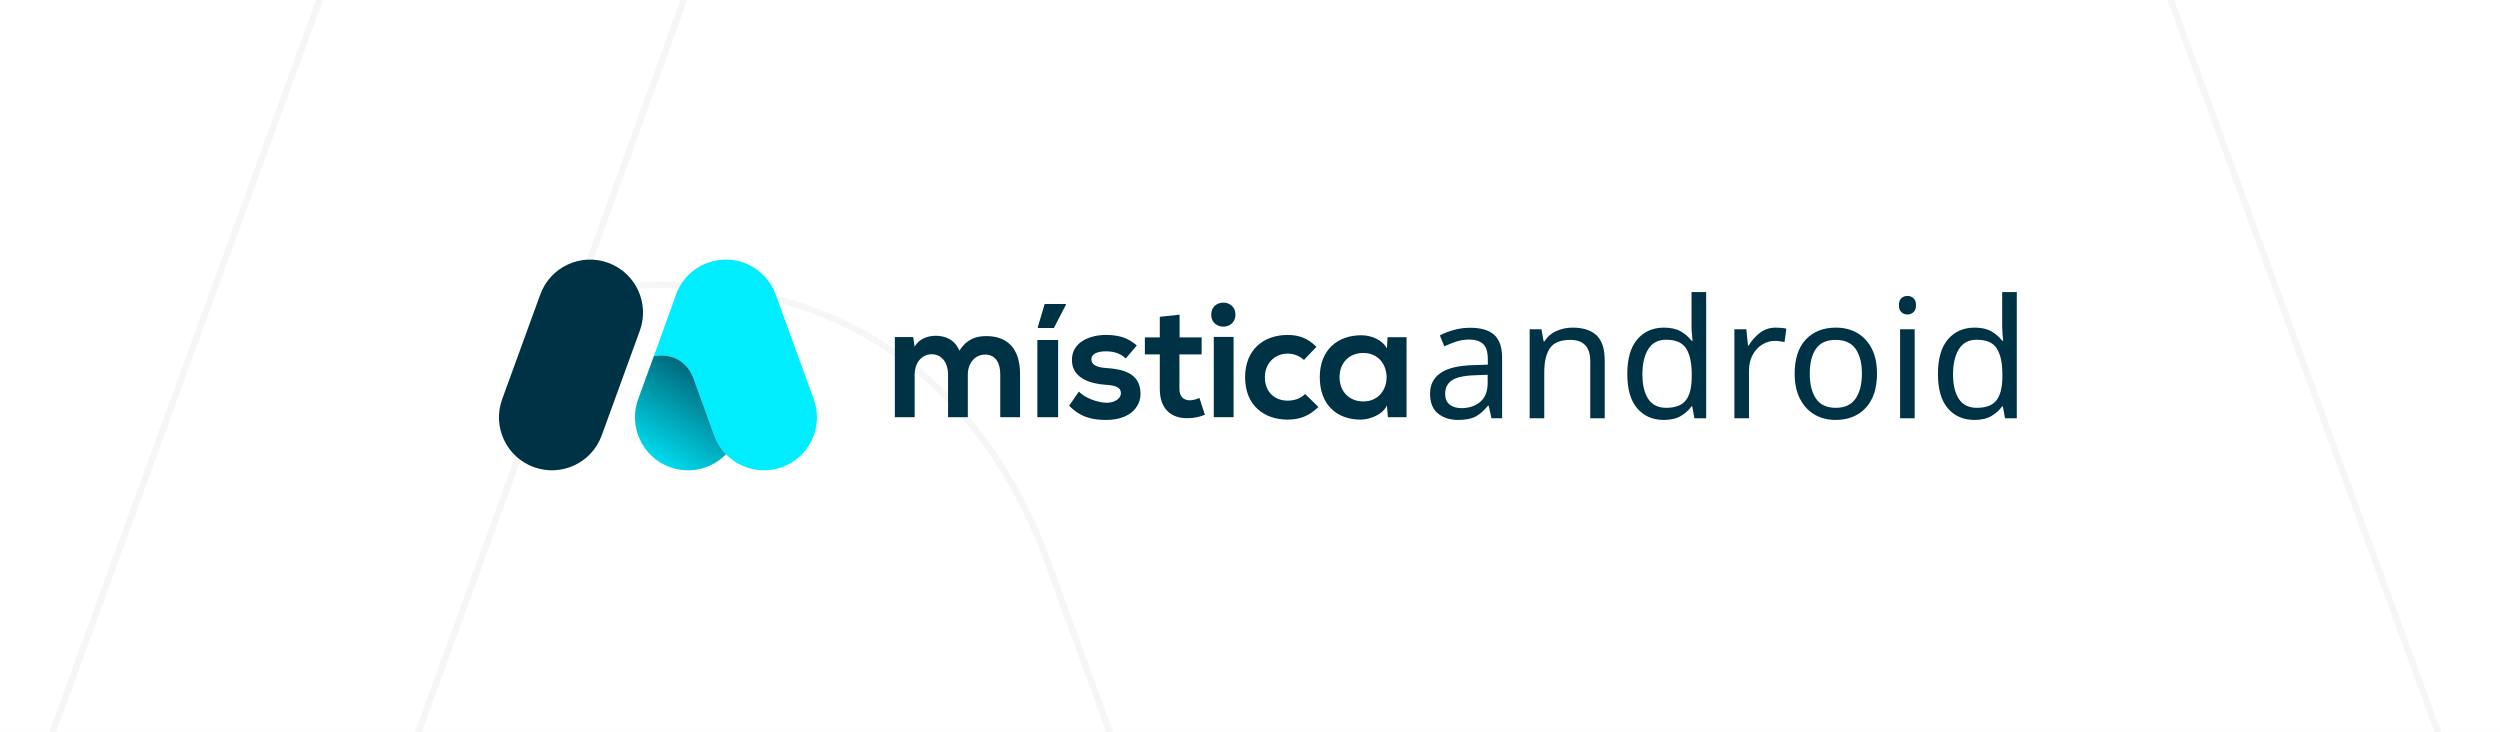
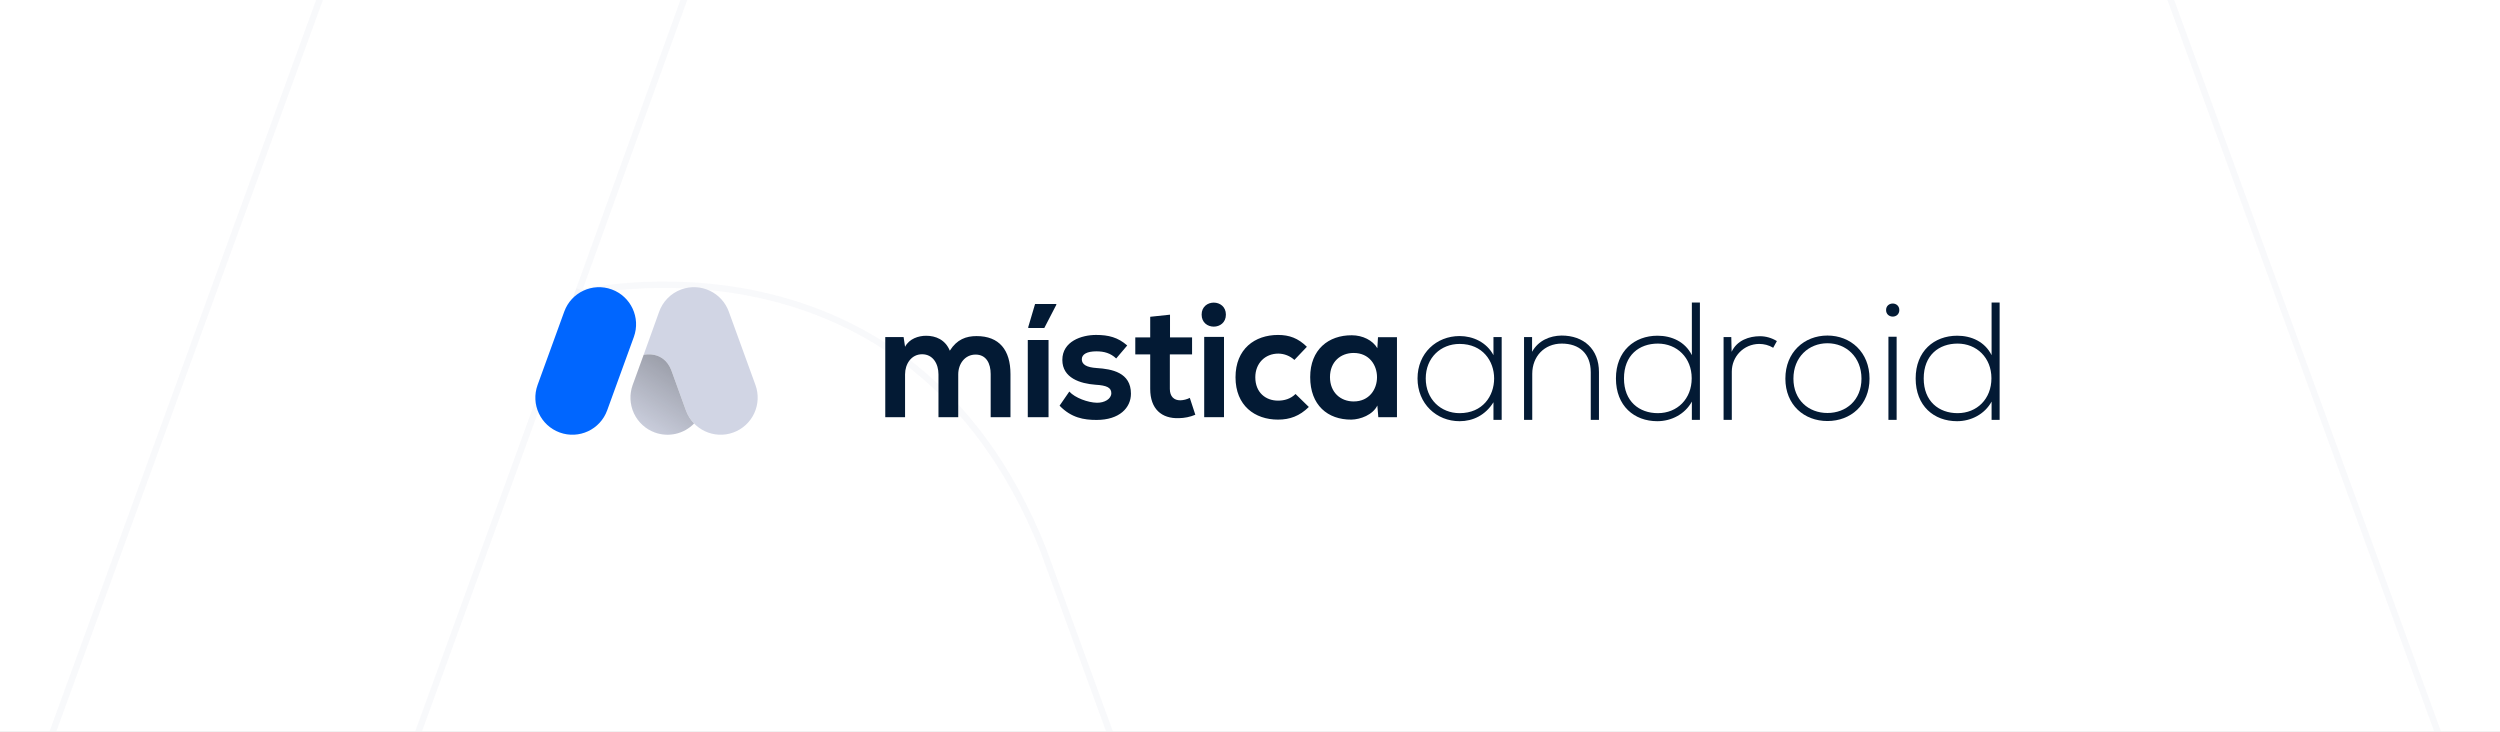
- <svg xmlns="http://www.w3.org/2000/svg" width="1566" height="458" viewBox="0 0 1566 458">
+ <svg xmlns="http://www.w3.org/2000/svg" width="1566" height="458" viewBox="0 0 1566 458" fill="none">
+   <g clip-path="url(#clip0)">
+     <path d="M1566 -173H0V631H1566V-173Z" fill="white" />
+     <g opacity="0.5">
+       <path opacity="0.3" fill-rule="evenodd" clip-rule="evenodd" d="M202.22 -5.723L-80.446 769.919C-154.594 973.397 -379.862 1078.31 -583.594 1004.25C-787.325 930.186 -892.372 705.199 -818.218 501.725L-535.557 -273.917C-461.404 -477.391 -236.136 -582.307 -32.405 -508.25V-508.245C171.327 -434.189 276.369 -209.197 202.22 -5.723ZM362 183.649C362 183.649 569.341 133.035 653.386 344.138L666.279 379.486L807.705 767.241C881.541 969.674 1105.84 1074.05 1308.7 1000.37C1511.56 926.69 1616.16 702.854 1542.32 500.422L1260.87 -271.239C1187.03 -473.676 962.731 -578.051 759.869 -504.369C643.655 -462.161 559.696 -370.671 523.053 -262.162L362 183.649Z" stroke="#D1D5E4" stroke-width="4" />
+       <path opacity="0.3" d="M362.882 181.319L247.623 498.216C173.964 700.733 278.312 924.654 480.682 998.364C629.676 1052.63 790.252 1010.34 894 903.439" stroke="#D1D5E4" stroke-width="4" />
+     </g>
+     <path d="M587.86 261.324V234.5C587.86 227.896 584.408 221.904 577.6 221.904C570.896 221.904 566.932 227.904 566.932 234.5V261.324H554.532V211.132H566.016L566.928 217.228C569.572 212.152 575.36 210.32 580.128 210.32C586.128 210.32 592.128 212.76 594.96 219.668C599.432 212.556 605.224 210.524 611.724 210.524C625.948 210.524 632.96 219.26 632.96 234.3V261.324H620.56V234.3C620.56 227.696 617.816 222.108 611.112 222.108C604.408 222.108 600.24 227.896 600.24 234.508V261.332L587.86 261.324ZM643.8 261.324V212.964H656.804V261.324H643.8ZM661.68 190.408H648.372L644.104 204.836V205.444H654.16L661.68 190.916V190.408ZM699.184 224.544C695.628 221.192 691.584 220.076 686.784 220.076C680.892 220.076 677.64 221.904 677.64 225.052C677.64 228.304 680.588 230.132 686.988 230.54C696.436 231.148 708.424 233.284 708.424 246.592C708.424 255.432 701.224 263.052 686.888 263.052C678.96 263.052 671.036 261.732 663.72 254.112L669.816 245.272C673.372 249.232 681.5 252.18 687.088 252.28C691.764 252.384 696.132 249.944 696.132 246.28C696.132 242.824 693.288 241.404 686.176 240.996C676.728 240.284 665.448 236.832 665.448 225.452C665.448 213.852 677.448 209.804 686.58 209.804C694.404 209.804 700.296 211.328 706.088 216.408L699.184 224.544ZM732.896 197.112V211.336H746.712V222.004H732.792V243.644C732.792 248.42 735.436 250.756 739.296 250.756C741.384 250.698 743.433 250.177 745.296 249.232L748.752 259.8C745.499 261.159 742.017 261.882 738.492 261.932C727.62 262.332 720.492 256.144 720.492 243.644V222.004H711.144V211.336H720.492V198.432L732.896 197.112ZM819.852 254.924C814.06 260.612 807.964 262.848 800.548 262.848C786.02 262.848 773.928 254.112 773.928 236.332C773.928 218.552 786.02 209.812 800.548 209.812C807.66 209.812 813.148 211.844 818.632 217.228L810.808 225.46C808.055 222.951 804.476 221.541 800.752 221.496C792.42 221.496 786.324 227.592 786.324 236.332C786.324 245.88 792.828 250.96 800.548 250.96C804.512 250.96 808.472 249.844 811.52 246.796L819.852 254.924ZM863.172 211.236H875.06V261.324H863.376L862.768 254.008C859.92 259.9 852.1 262.748 846.512 262.848C831.676 262.948 820.704 253.804 820.704 236.228C820.704 218.956 832.184 209.916 846.816 210.016C853.52 210.016 859.92 213.168 862.768 218.144L863.172 211.236ZM833.1 236.228C833.1 245.78 839.704 251.468 847.932 251.468C867.44 251.468 867.44 221.092 847.932 221.092C839.704 221.092 833.1 226.68 833.1 236.228Z" fill="#031A34" />
+     <g clip-path="url(#clip1)">
+       <path d="M353.448 195.182L336.748 241.14C332.366 253.196 338.573 266.527 350.61 270.915C362.647 275.304 375.957 269.087 380.338 257.031L397.039 211.073C401.42 199.016 395.214 185.686 383.177 181.297C371.139 176.909 357.83 183.126 353.448 195.182Z" fill="#0066FF" />
+       <path d="M403.174 222.275C403.174 222.275 415.479 219.261 420.465 231.834L421.237 233.946L429.626 257.04C434.01 269.092 447.316 275.305 459.35 270.919C465.131 268.812 469.839 264.491 472.438 258.908C475.038 253.324 475.317 246.934 473.212 241.145L456.512 195.184C454.41 189.393 450.097 184.675 444.522 182.069C438.947 179.463 432.567 179.182 426.785 181.288C420.15 183.699 414.975 189.01 412.732 195.713L403.174 222.275Z" fill="#D1D5E4" />
+       <path d="M429.626 257.032L421.237 233.946L420.47 231.843C415.484 219.269 403.18 222.283 403.18 222.283L396.32 241.142C394.215 246.932 394.493 253.322 397.092 258.906C399.692 264.491 404.401 268.812 410.182 270.919C418.772 274.053 428.399 271.841 434.766 265.269C432.49 262.918 430.739 260.111 429.626 257.032Z" fill="#D1D5E4" />
+       <path d="M429.626 257.032L421.237 233.946L420.47 231.843C415.484 219.269 403.18 222.283 403.18 222.283L396.32 241.142C394.215 246.932 394.493 253.322 397.092 258.906C399.692 264.491 404.401 268.812 410.182 270.919C418.772 274.053 428.399 271.841 434.766 265.269C432.49 262.918 430.739 260.111 429.626 257.032Z" fill="url(#paint0_linear)" fill-opacity="0.4" />
+     </g>
+     <path d="M754.312 211.032V261.324H766.712V211.032H754.312Z" fill="#031A34" />
+     <path d="M767.9 197.084C767.9 207.116 752.7 207.116 752.7 197.084C752.7 187.052 767.9 187.048 767.9 197.084Z" fill="#031A34" />
+     <path d="M940.65 211.13H935.505V222.47C931.2 214.385 922.695 210.5 914.295 210.5C899.805 210.5 887.94 221.21 887.94 237.065C887.94 252.92 899.805 263.84 914.295 263.84C922.695 263.84 930.465 260.06 935.505 251.975V263H940.65V211.13ZM914.295 215.435C928.785 215.435 935.925 226.25 935.925 237.065C935.925 247.985 928.785 258.8 914.295 258.8C902.535 258.8 893.085 250.085 893.085 237.065C893.085 224.045 902.535 215.435 914.295 215.435Z" fill="#031A34" />
+     <path d="M959.697 211.13H954.657V263H959.802V234.125C959.802 223.31 967.362 215.225 978.282 215.225C989.307 215.225 996.447 221.525 996.447 233.18V263H1001.59V233.075C1001.59 218.69 992.037 210.185 978.177 210.185C970.932 210.29 963.687 213.23 959.697 220.37V211.13Z" fill="#031A34" />
+     <path d="M1064.82 189.5H1059.78V222.47C1055.58 214.07 1047.18 210.29 1038.26 210.29C1023.77 210.29 1012.22 219.95 1012.22 237.065C1012.22 254.285 1023.66 263.84 1038.15 263.84C1046.97 263.84 1055.48 259.43 1059.78 251.555V263H1064.82V189.5ZM1038.47 215.225C1050.44 215.225 1059.68 224.045 1059.68 236.96C1059.68 249.875 1050.65 258.8 1038.47 258.8C1026.81 258.8 1017.26 251.45 1017.26 237.065C1017.26 222.47 1026.81 215.225 1038.47 215.225Z" fill="#031A34" />
+     <path d="M1084.48 211.13H1079.65V263H1084.8V232.76C1084.8 223.31 1092.25 215.54 1101.91 215.435C1104.96 215.435 1108 216.17 1110.73 217.85L1113.04 213.65C1109.79 211.655 1106.11 210.605 1102.44 210.605C1095.72 210.605 1088.05 213.125 1084.69 220.37L1084.48 211.13Z" fill="#031A34" />
+     <path d="M1144.71 263.735C1159.31 263.735 1171.07 253.655 1171.07 237.17C1171.07 220.685 1159.31 210.185 1144.71 210.185C1130.12 210.185 1118.36 220.685 1118.36 237.17C1118.36 253.655 1130.12 263.735 1144.71 263.735ZM1144.71 258.695C1132.95 258.695 1123.4 250.61 1123.4 237.17C1123.4 223.73 1132.95 215.015 1144.71 215.015C1156.47 215.015 1166.03 223.73 1166.03 237.17C1166.03 250.61 1156.47 258.695 1144.71 258.695Z" fill="#031A34" />
+     <path d="M1181.44 194.225C1181.44 196.955 1183.54 198.32 1185.64 198.32C1187.63 198.32 1189.73 196.955 1189.73 194.225C1189.73 191.495 1187.63 190.13 1185.64 190.13C1183.54 190.13 1181.44 191.495 1181.44 194.225ZM1182.91 210.92H1188.05V263H1182.91V210.92Z" fill="#031A34" />
+     <path d="M1252.57 189.5H1247.53V222.47C1243.33 214.07 1234.93 210.29 1226.01 210.29C1211.52 210.29 1199.97 219.95 1199.97 237.065C1199.97 254.285 1211.41 263.84 1225.9 263.84C1234.72 263.84 1243.23 259.43 1247.53 251.555V263H1252.57V189.5ZM1226.22 215.225C1238.19 215.225 1247.43 224.045 1247.43 236.96C1247.43 249.875 1238.4 258.8 1226.22 258.8C1214.56 258.8 1205.01 251.45 1205.01 237.065C1205.01 222.47 1214.56 215.225 1226.22 215.225Z" fill="#031A34" />
+   </g>
  <defs>
-     <linearGradient id="misticaandroid-a" x1="24.591%" x2="89.844%" y1="107.73%" y2="-24.007%">
-       <stop offset="0%" stop-color="#003245" stop-opacity="0" />
-       <stop offset="100%" stop-color="#003245" />
+     <linearGradient id="paint0_linear" x1="439.978" y1="206.118" x2="397.614" y2="272.397" gradientUnits="userSpaceOnUse">
+       <stop />
+       <stop offset="1" stop-opacity="0" />
    </linearGradient>
+     <clipPath id="clip0">
+       <rect width="1566" height="458" fill="white" />
+     </clipPath>
+     <clipPath id="clip1">
+       <rect width="140.849" height="93.389" fill="white" transform="translate(334.889 179.426)" />
+     </clipPath>
  </defs>
-   <g fill="none" fill-rule="evenodd">
-     <rect width="1566" height="458" fill="#FFF" />
-     <rect width="1566" height="804" y="-173" fill="#FFF" fill-opacity=".908" />
-     <g stroke="#EAEAEA" stroke-width="4" opacity=".43" transform="translate(-842 -532)">
-       <path d="M1044.22 526.277L761.554 1301.919C687.406 1505.397 462.138 1610.309 258.406 1536.247 54.675 1462.186-50.372 1237.199 23.782 1033.725L306.443 258.083C380.596 54.609 605.864-50.307 809.595 23.75L809.595 23.755C1013.327 97.811 1118.369 322.803 1044.22 526.277zM1204 715.649C1204 715.649 1411.341 665.035 1495.386 876.138L1508.279 911.486 1649.705 1299.241C1723.542 1501.674 1947.843 1606.048 2150.7 1532.372 2353.558 1458.69 2458.156 1234.854 2384.32 1032.422L2102.868 260.761C2029.032 58.324 1804.731-46.051 1601.869 27.631 1485.655 69.839 1401.696 161.329 1365.053 269.838L1204 715.649z" />
-       <path d="M1204.882,713.319 L1089.623,1030.216 C1015.964,1232.733 1120.312,1456.654 1322.682,1530.364 C1471.676,1584.628 1632.252,1542.337 1736,1435.439" />
-     </g>
-     <g transform="translate(303 153)">
-       <g fill-rule="nonzero">
-         <rect width="136.196" height="66.352" x="-13.429" y="42.428" fill="#003245" rx="33.176" transform="rotate(-70 54.67 75.604)" />
-         <path fill="#00EDFF" d="M106.564,70.132 C106.564,70.132 124.164,65.828 131.296,83.784 L132.4,86.8 L144.4,119.78 C150.67,136.991 169.703,145.863 186.916,139.6 L186.916,139.6 C195.184,136.591 201.919,130.421 205.637,122.447 C209.356,114.473 209.754,105.348 206.744,97.08 L182.856,31.444 C179.85,23.173 173.681,16.436 165.706,12.715 C157.732,8.993 148.606,8.592 140.336,11.6 L140.336,11.6 C130.845,15.042 123.444,22.628 120.236,32.2 L106.564,70.132 Z" />
-         <path fill="#00EDFF" d="M144.4,119.768 L132.4,86.8 L131.304,83.796 C124.172,65.84 106.572,70.144 106.572,70.144 L96.76,97.076 C93.749,105.344 94.146,114.47 97.865,122.445 C101.584,130.421 108.319,136.591 116.588,139.6 L116.588,139.6 C128.875,144.076 142.645,140.917 151.752,131.532 C148.497,128.175 145.991,124.165 144.4,119.768 Z" />
-         <path fill="url(#misticaandroid-a)" d="M144.4,119.768 L132.4,86.8 L131.304,83.796 C124.172,65.84 106.572,70.144 106.572,70.144 L96.76,97.076 C93.749,105.344 94.146,114.47 97.865,122.445 C101.584,130.421 108.319,136.591 116.588,139.6 L116.588,139.6 C128.875,144.076 142.645,140.917 151.752,131.532 C148.497,128.175 145.991,124.165 144.4,119.768 Z" />
-         <path fill="#003245" d="M290.86 108.324L290.86 81.5C290.86 74.896 287.408 68.904 280.6 68.904 273.896 68.904 269.932 74.904 269.932 81.5L269.932 108.324 257.532 108.324 257.532 58.132 269.016 58.132 269.928 64.228C272.572 59.152 278.36 57.32 283.128 57.32 289.128 57.32 295.128 59.76 297.96 66.668 302.432 59.556 308.224 57.524 314.724 57.524 328.948 57.524 335.96 66.26 335.96 81.3L335.96 108.324 323.56 108.324 323.56 81.3C323.56 74.696 320.816 69.108 314.112 69.108 307.408 69.108 303.24 74.896 303.24 81.508L303.24 108.332 290.86 108.324zM346.8 108.324L346.8 59.964 359.804 59.964 359.804 108.324 346.8 108.324zM364.68 37.408L351.372 37.408 347.104 51.836 347.104 52.444 357.16 52.444 364.68 37.916 364.68 37.408zM402.184 71.544C398.628 68.192 394.584 67.076 389.784 67.076 383.892 67.076 380.64 68.904 380.64 72.052 380.64 75.304 383.588 77.132 389.988 77.54 399.436 78.148 411.424 80.284 411.424 93.592 411.424 102.432 404.224 110.052 389.888 110.052 381.96 110.052 374.036 108.732 366.72 101.112L372.816 92.272C376.372 96.232 384.5 99.18 390.088 99.28 394.764 99.384 399.132 96.944 399.132 93.28 399.132 89.824 396.288 88.404 389.176 87.996 379.728 87.284 368.448 83.832 368.448 72.452 368.448 60.852 380.448 56.804 389.58 56.804 397.404 56.804 403.296 58.328 409.088 63.408L402.184 71.544zM435.896 44.112L435.896 58.336 449.712 58.336 449.712 69.004 435.792 69.004 435.792 90.644C435.792 95.42 438.436 97.756 442.296 97.756 444.384 97.698 446.433 97.177 448.296 96.232L451.752 106.8C448.499 108.159 445.017 108.882 441.492 108.932 430.62 109.332 423.492 103.144 423.492 90.644L423.492 69.004 414.144 69.004 414.144 58.336 423.492 58.336 423.492 45.432 435.896 44.112zM522.852 101.924C517.06 107.612 510.964 109.848 503.548 109.848 489.02 109.848 476.928 101.112 476.928 83.332 476.928 65.552 489.02 56.812 503.548 56.812 510.66 56.812 516.148 58.844 521.632 64.228L513.808 72.46C511.055 69.951 507.476 68.541 503.752 68.496 495.42 68.496 489.324 74.592 489.324 83.332 489.324 92.88 495.828 97.96 503.548 97.96 507.512 97.96 511.472 96.844 514.52 93.796L522.852 101.924zM566.172 58.236L578.06 58.236 578.06 108.324 566.376 108.324 565.768 101.008C562.92 106.9 555.1 109.748 549.512 109.848 534.676 109.948 523.704 100.804 523.704 83.228 523.704 65.956 535.184 56.916 549.816 57.016 556.52 57.016 562.92 60.168 565.768 65.144L566.172 58.236zM536.1 83.228C536.1 92.78 542.704 98.468 550.932 98.468 570.44 98.468 570.44 68.092 550.932 68.092 542.704 68.092 536.1 73.68 536.1 83.228z" />
-         <polygon fill="#003245" points="457.312 58.032 457.312 108.324 469.712 108.324 469.712 58.032" />
-         <path fill="#003245" d="M470.9,44.084 C470.9,54.116 455.7,54.116 455.7,44.084 C455.7,34.052 470.9,34.048 470.9,44.084 Z" />
-       </g>
-       <text fill="#003245" font-family="Nexa-Light, Nexa" font-size="104" font-weight="300">
-         <tspan x="588" y="109">android</tspan>
-       </text>
-     </g>
-   </g>
</svg>
